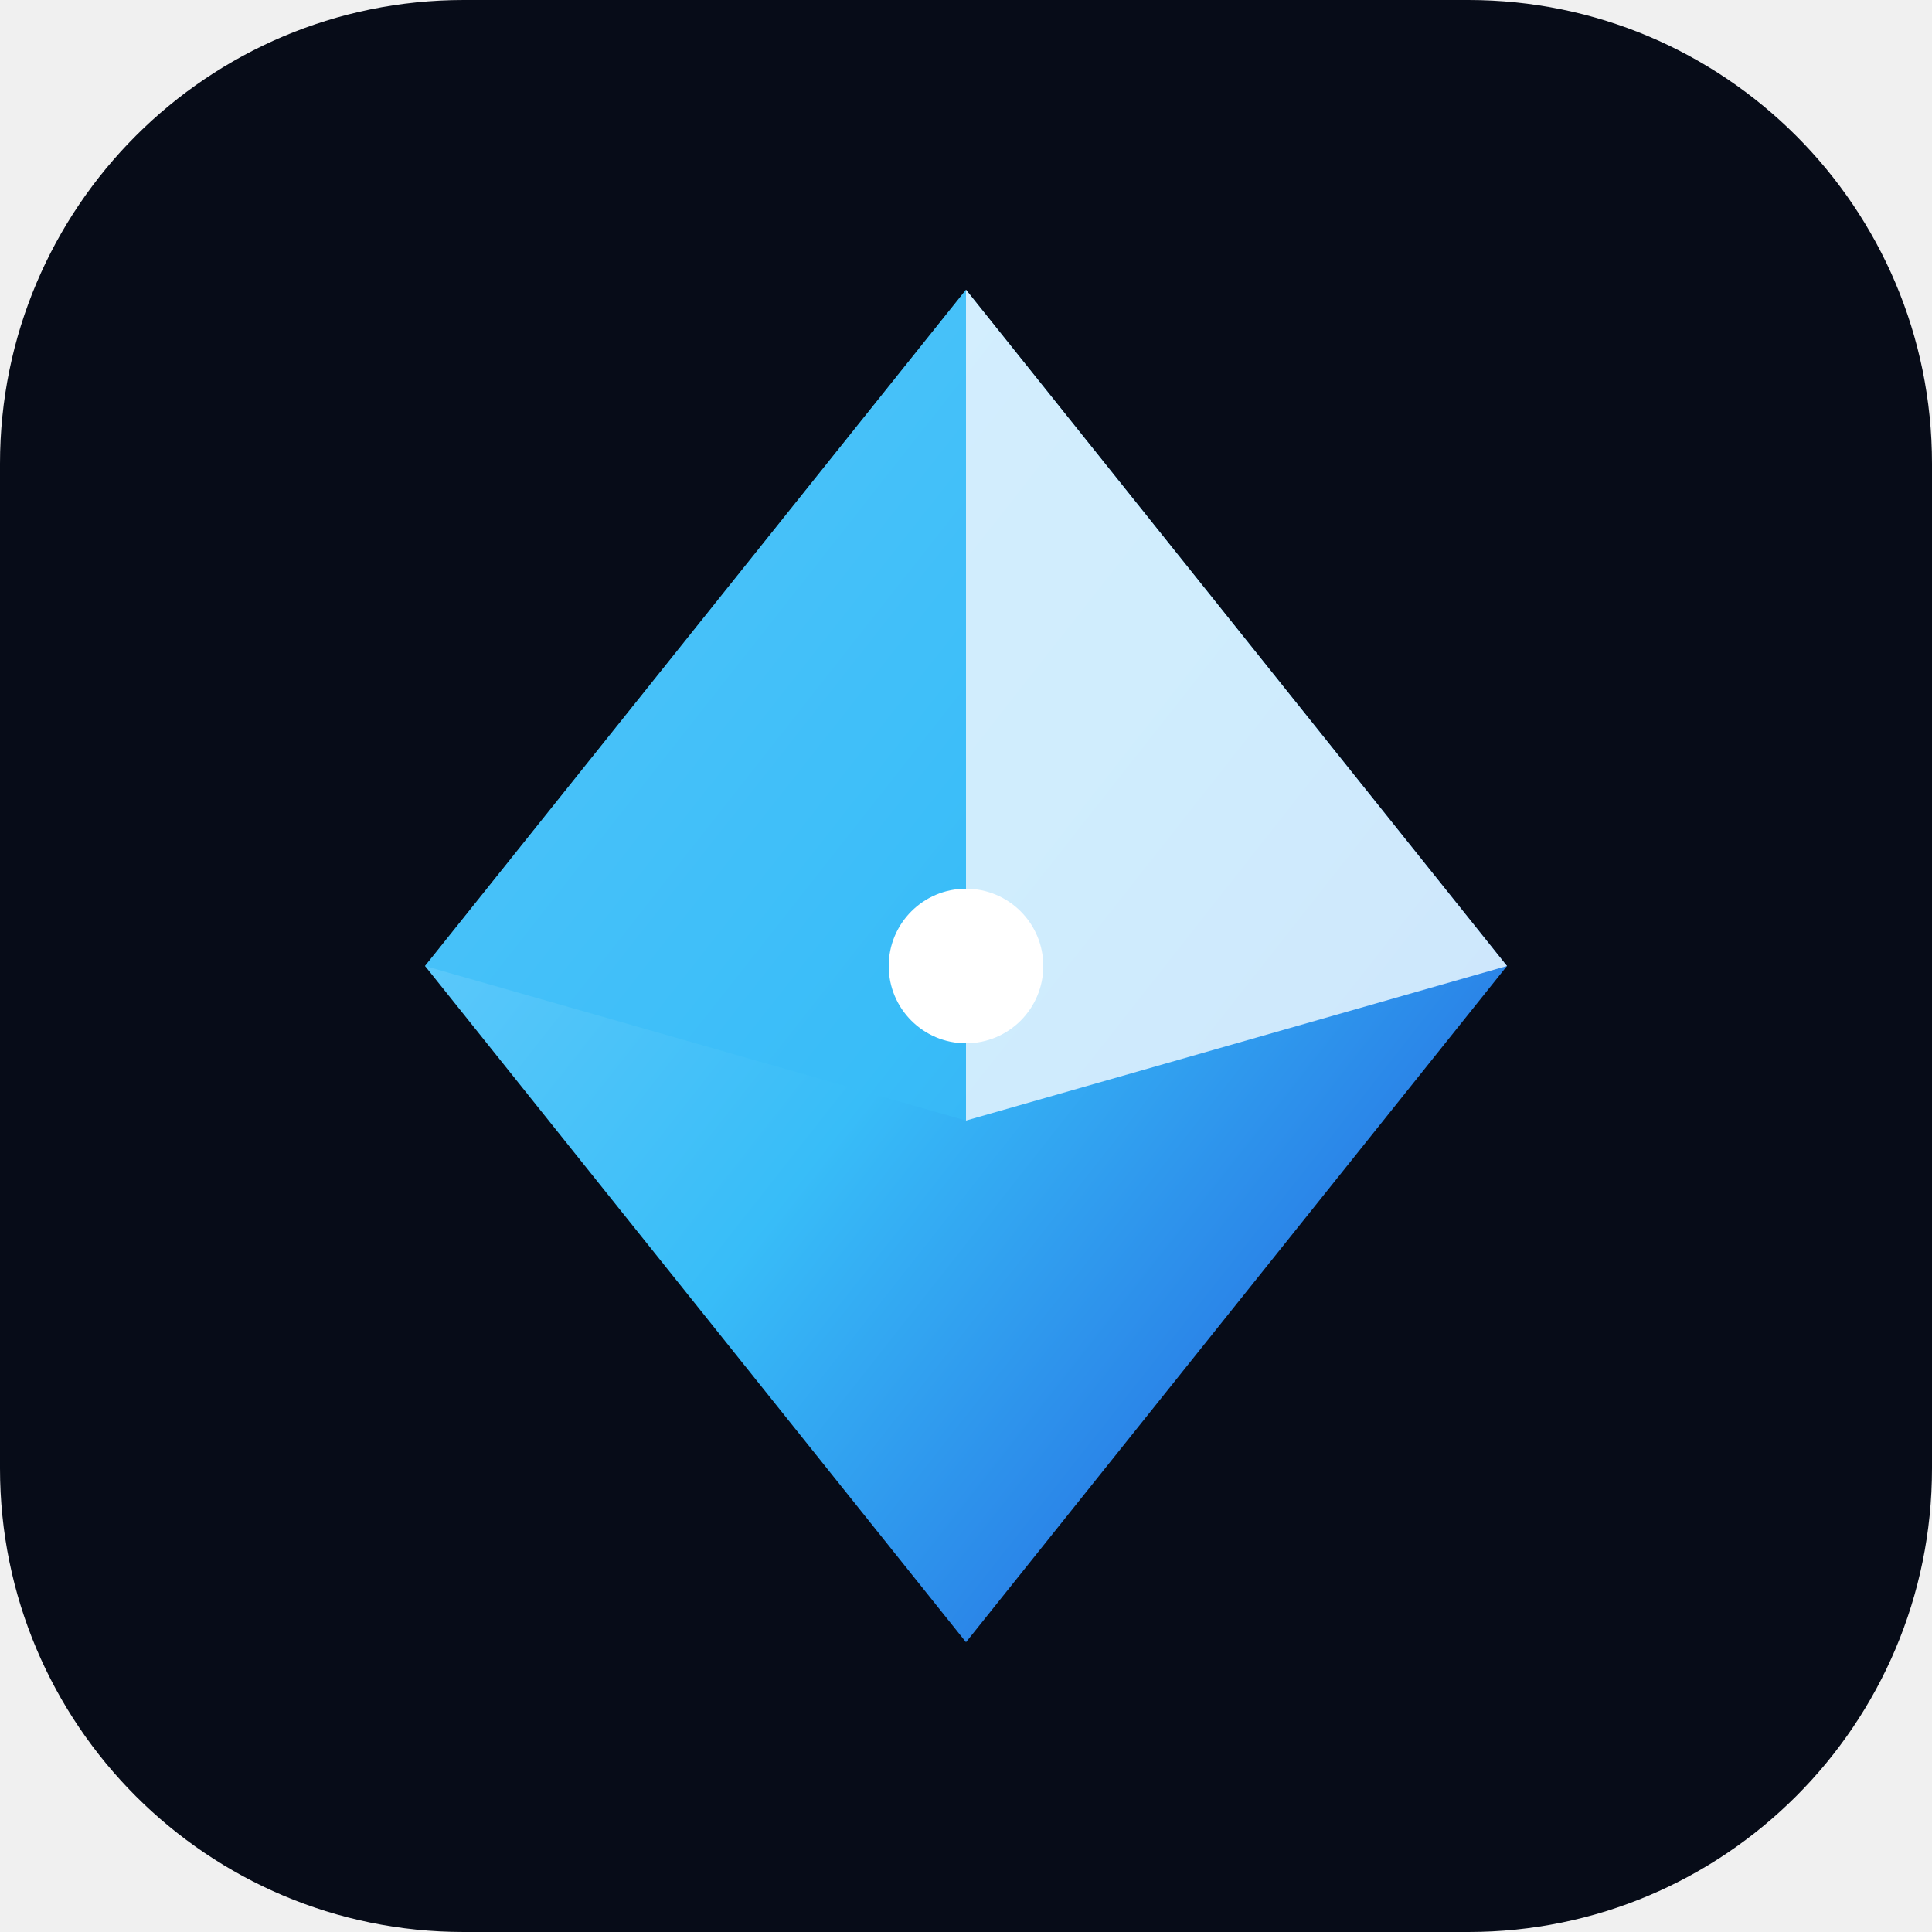
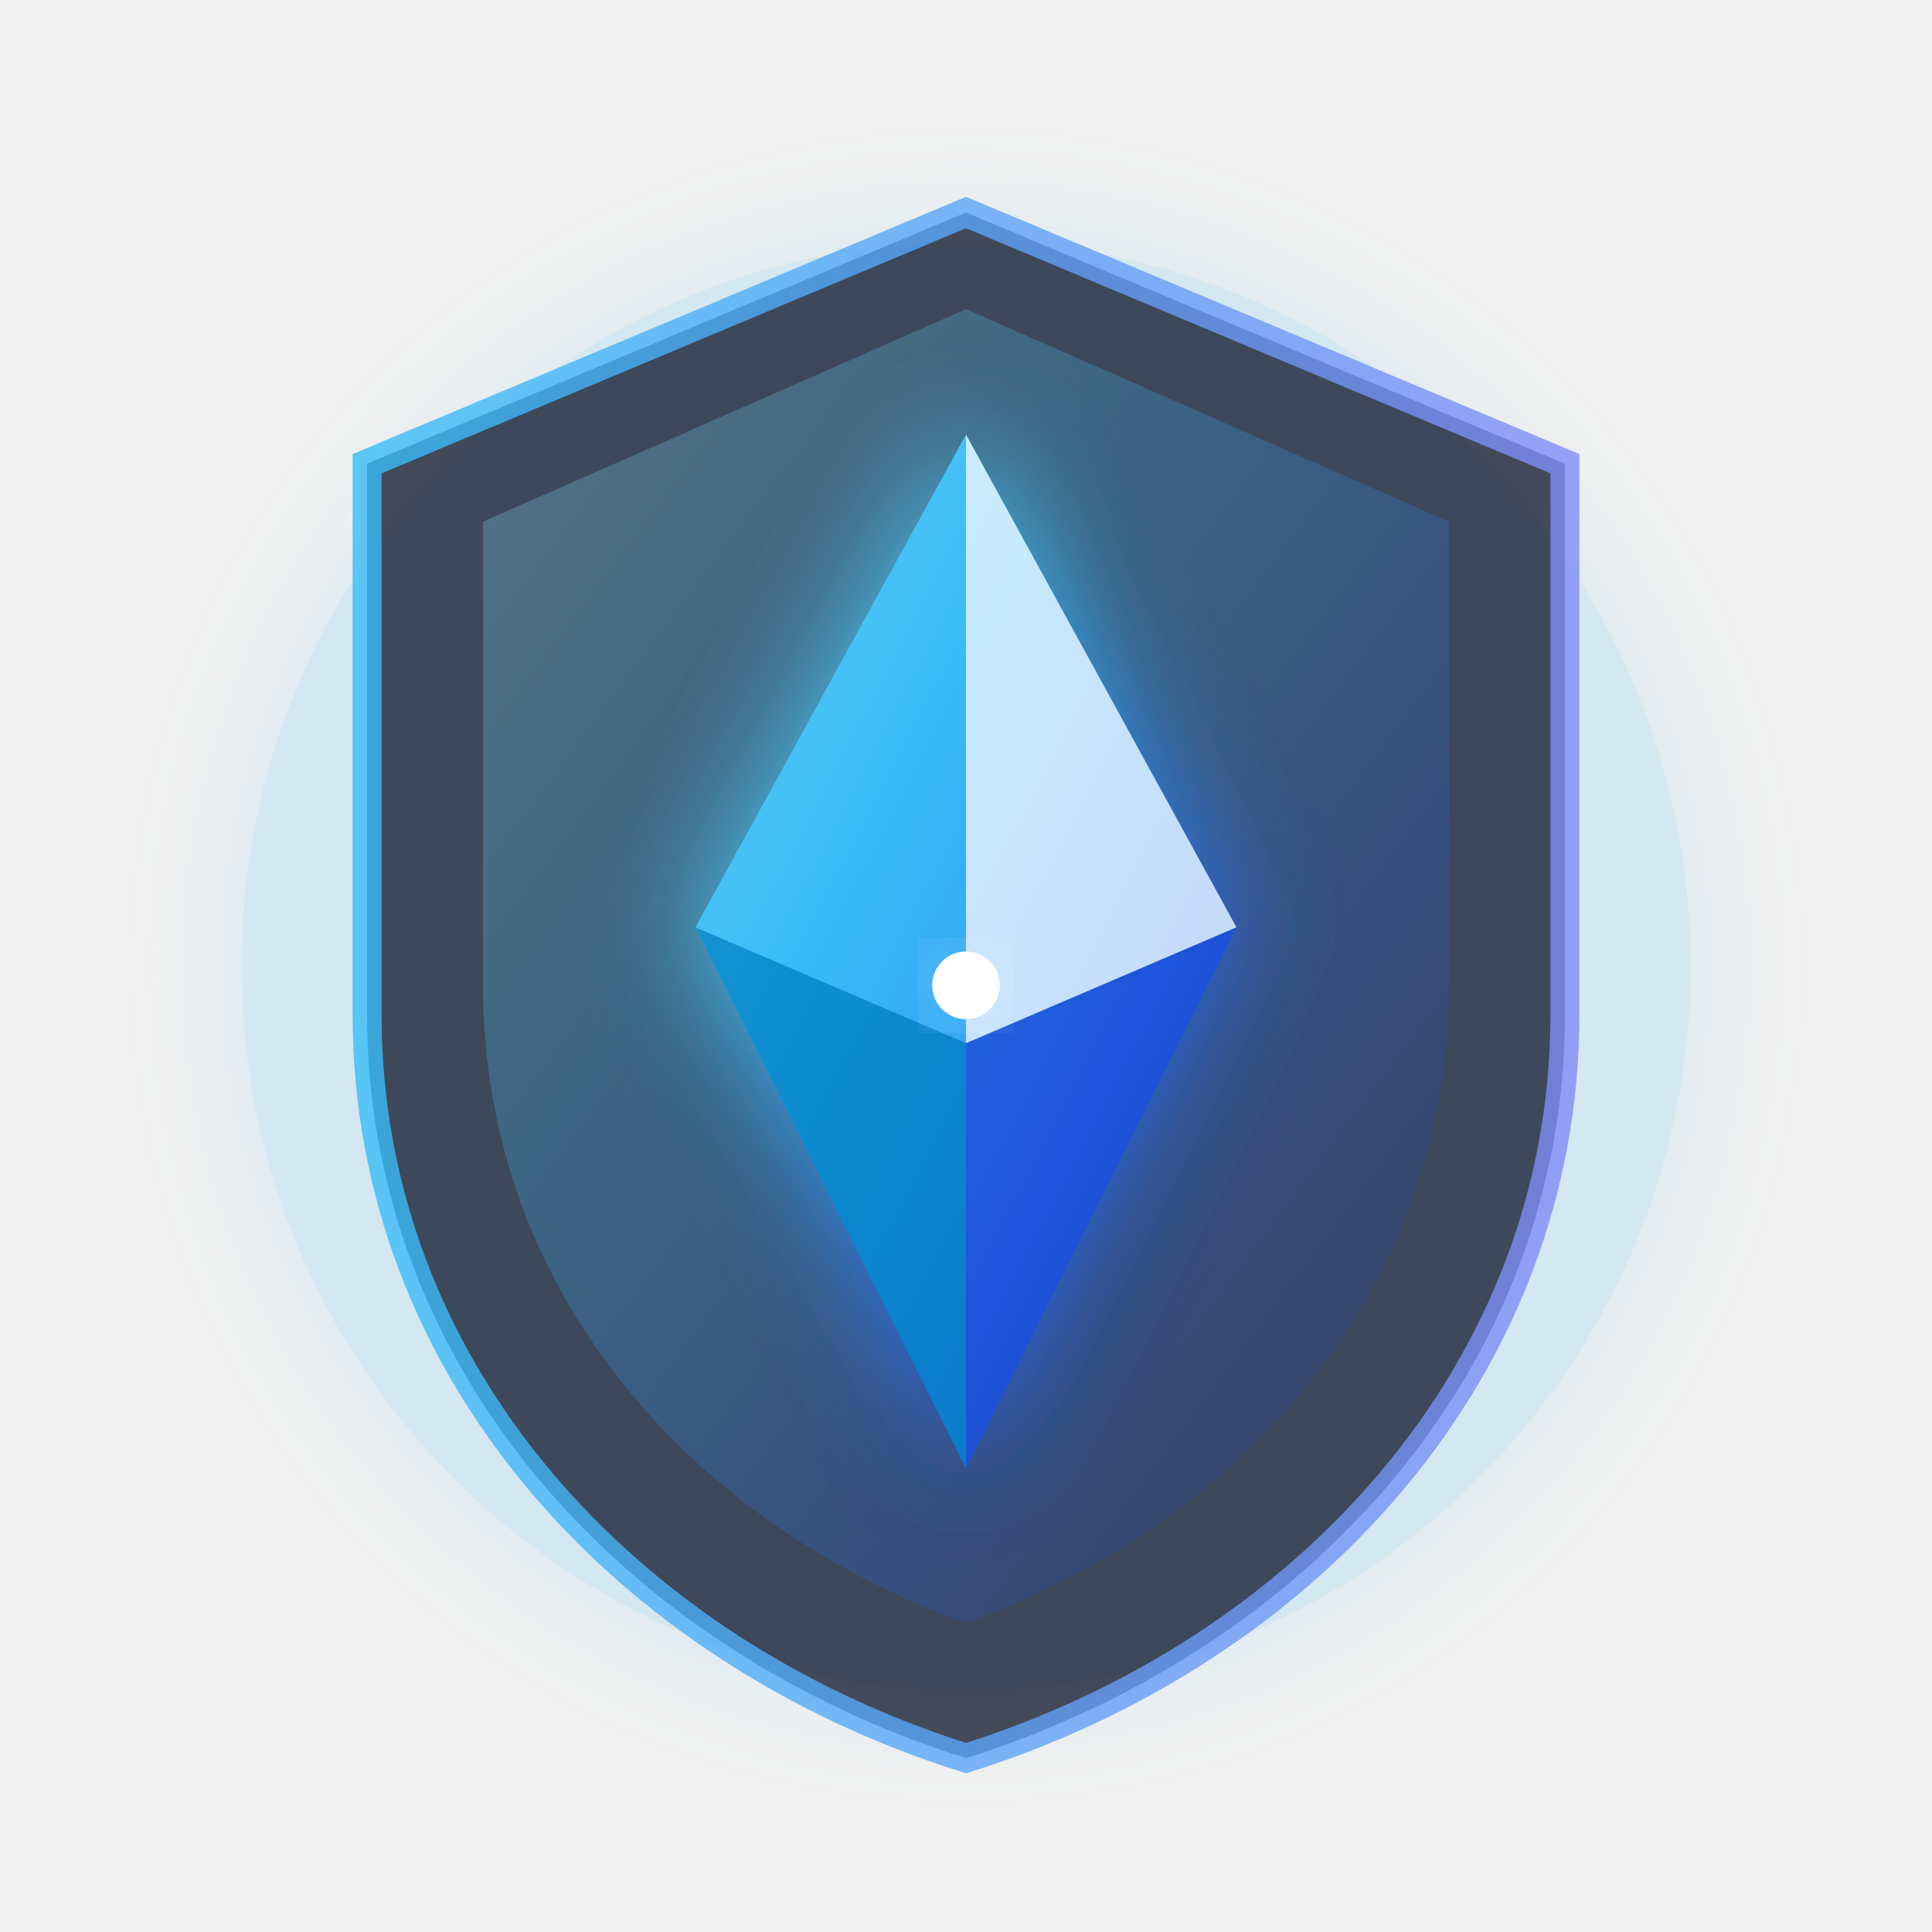
- <svg xmlns="http://www.w3.org/2000/svg" viewBox="0 0 100 100">
+ <svg xmlns="http://www.w3.org/2000/svg" viewBox="0 0 200 200" width="100%" height="100%" fill="none">
  <defs>
-     <linearGradient id="g" x1="0%" y1="0%" x2="100%" y2="100%">
-       <stop offset="0%" stop-color="#7dd3fc" />
-       <stop offset="50%" stop-color="#38bdf8" />
-       <stop offset="100%" stop-color="#1d4ed8" />
+     <linearGradient id="iceGrad" x1="0%" y1="0%" x2="100%" y2="100%">
+       <stop offset="0%" stop-color="#a5f3fc" />
+       <stop offset="35%" stop-color="#38bdf8" />
+       <stop offset="70%" stop-color="#2563eb" />
+       <stop offset="100%" stop-color="#1e1b4b" />
    </linearGradient>
+     <linearGradient id="glowGrad" x1="0%" y1="0%" x2="100%" y2="0%">
+       <stop offset="0%" stop-color="#38bdf8" stop-opacity="0.8" />
+       <stop offset="100%" stop-color="#818cf8" stop-opacity="0.8" />
+     </linearGradient>
+     <filter id="iceGlow" x="-20%" y="-20%" width="140%" height="140%">
+       <feGaussianBlur stdDeviation="6" result="blur" />
+       <feComposite in="SourceGraphic" in2="blur" operator="over" />
+     </filter>
  </defs>
-   <rect width="100" height="100" rx="24" fill="#070c18" />
-   <polygon points="50,15 78,50 50,85 22,50" fill="url(#g)" />
-   <polygon points="50,15 78,50 50,58" fill="#e0f2fe" opacity="0.9" />
-   <polygon points="50,15 22,50 50,58" fill="#38bdf8" opacity="0.6" />
-   <circle cx="50" cy="50" r="4" fill="#ffffff" />
+   <circle cx="100" cy="100" r="75" fill="#38bdf8" opacity="0.15" filter="url(#iceGlow)" />
+   <path d="M100 22 L162 48 V105 C162 142 135 171 100 182 C65 171 38 142 38 105 V48 Z" stroke="url(#glowGrad)" stroke-width="3" fill="#0b1329" fill-opacity="0.75" />
+   <path d="M100 32 L150 54 V102 C150 134 128 158 100 168 C72 158 50 134 50 102 V54 Z" fill="url(#iceGrad)" opacity="0.25" />
+   <polygon points="100,45 128,96 100,152 72,96" fill="url(#iceGrad)" filter="url(#iceGlow)" opacity="0.95" />
+   <polygon points="100,45 128,96 100,108" fill="#e0f2fe" opacity="0.85" />
+   <polygon points="100,45 72,96 100,108" fill="#38bdf8" opacity="0.6" />
+   <polygon points="100,152 128,96 100,108" fill="#1d4ed8" opacity="0.7" />
+   <polygon points="100,152 72,96 100,108" fill="#0284c7" opacity="0.8" />
+   <circle cx="100" cy="102" r="3.5" fill="#ffffff" filter="url(#iceGlow)" />
</svg>
